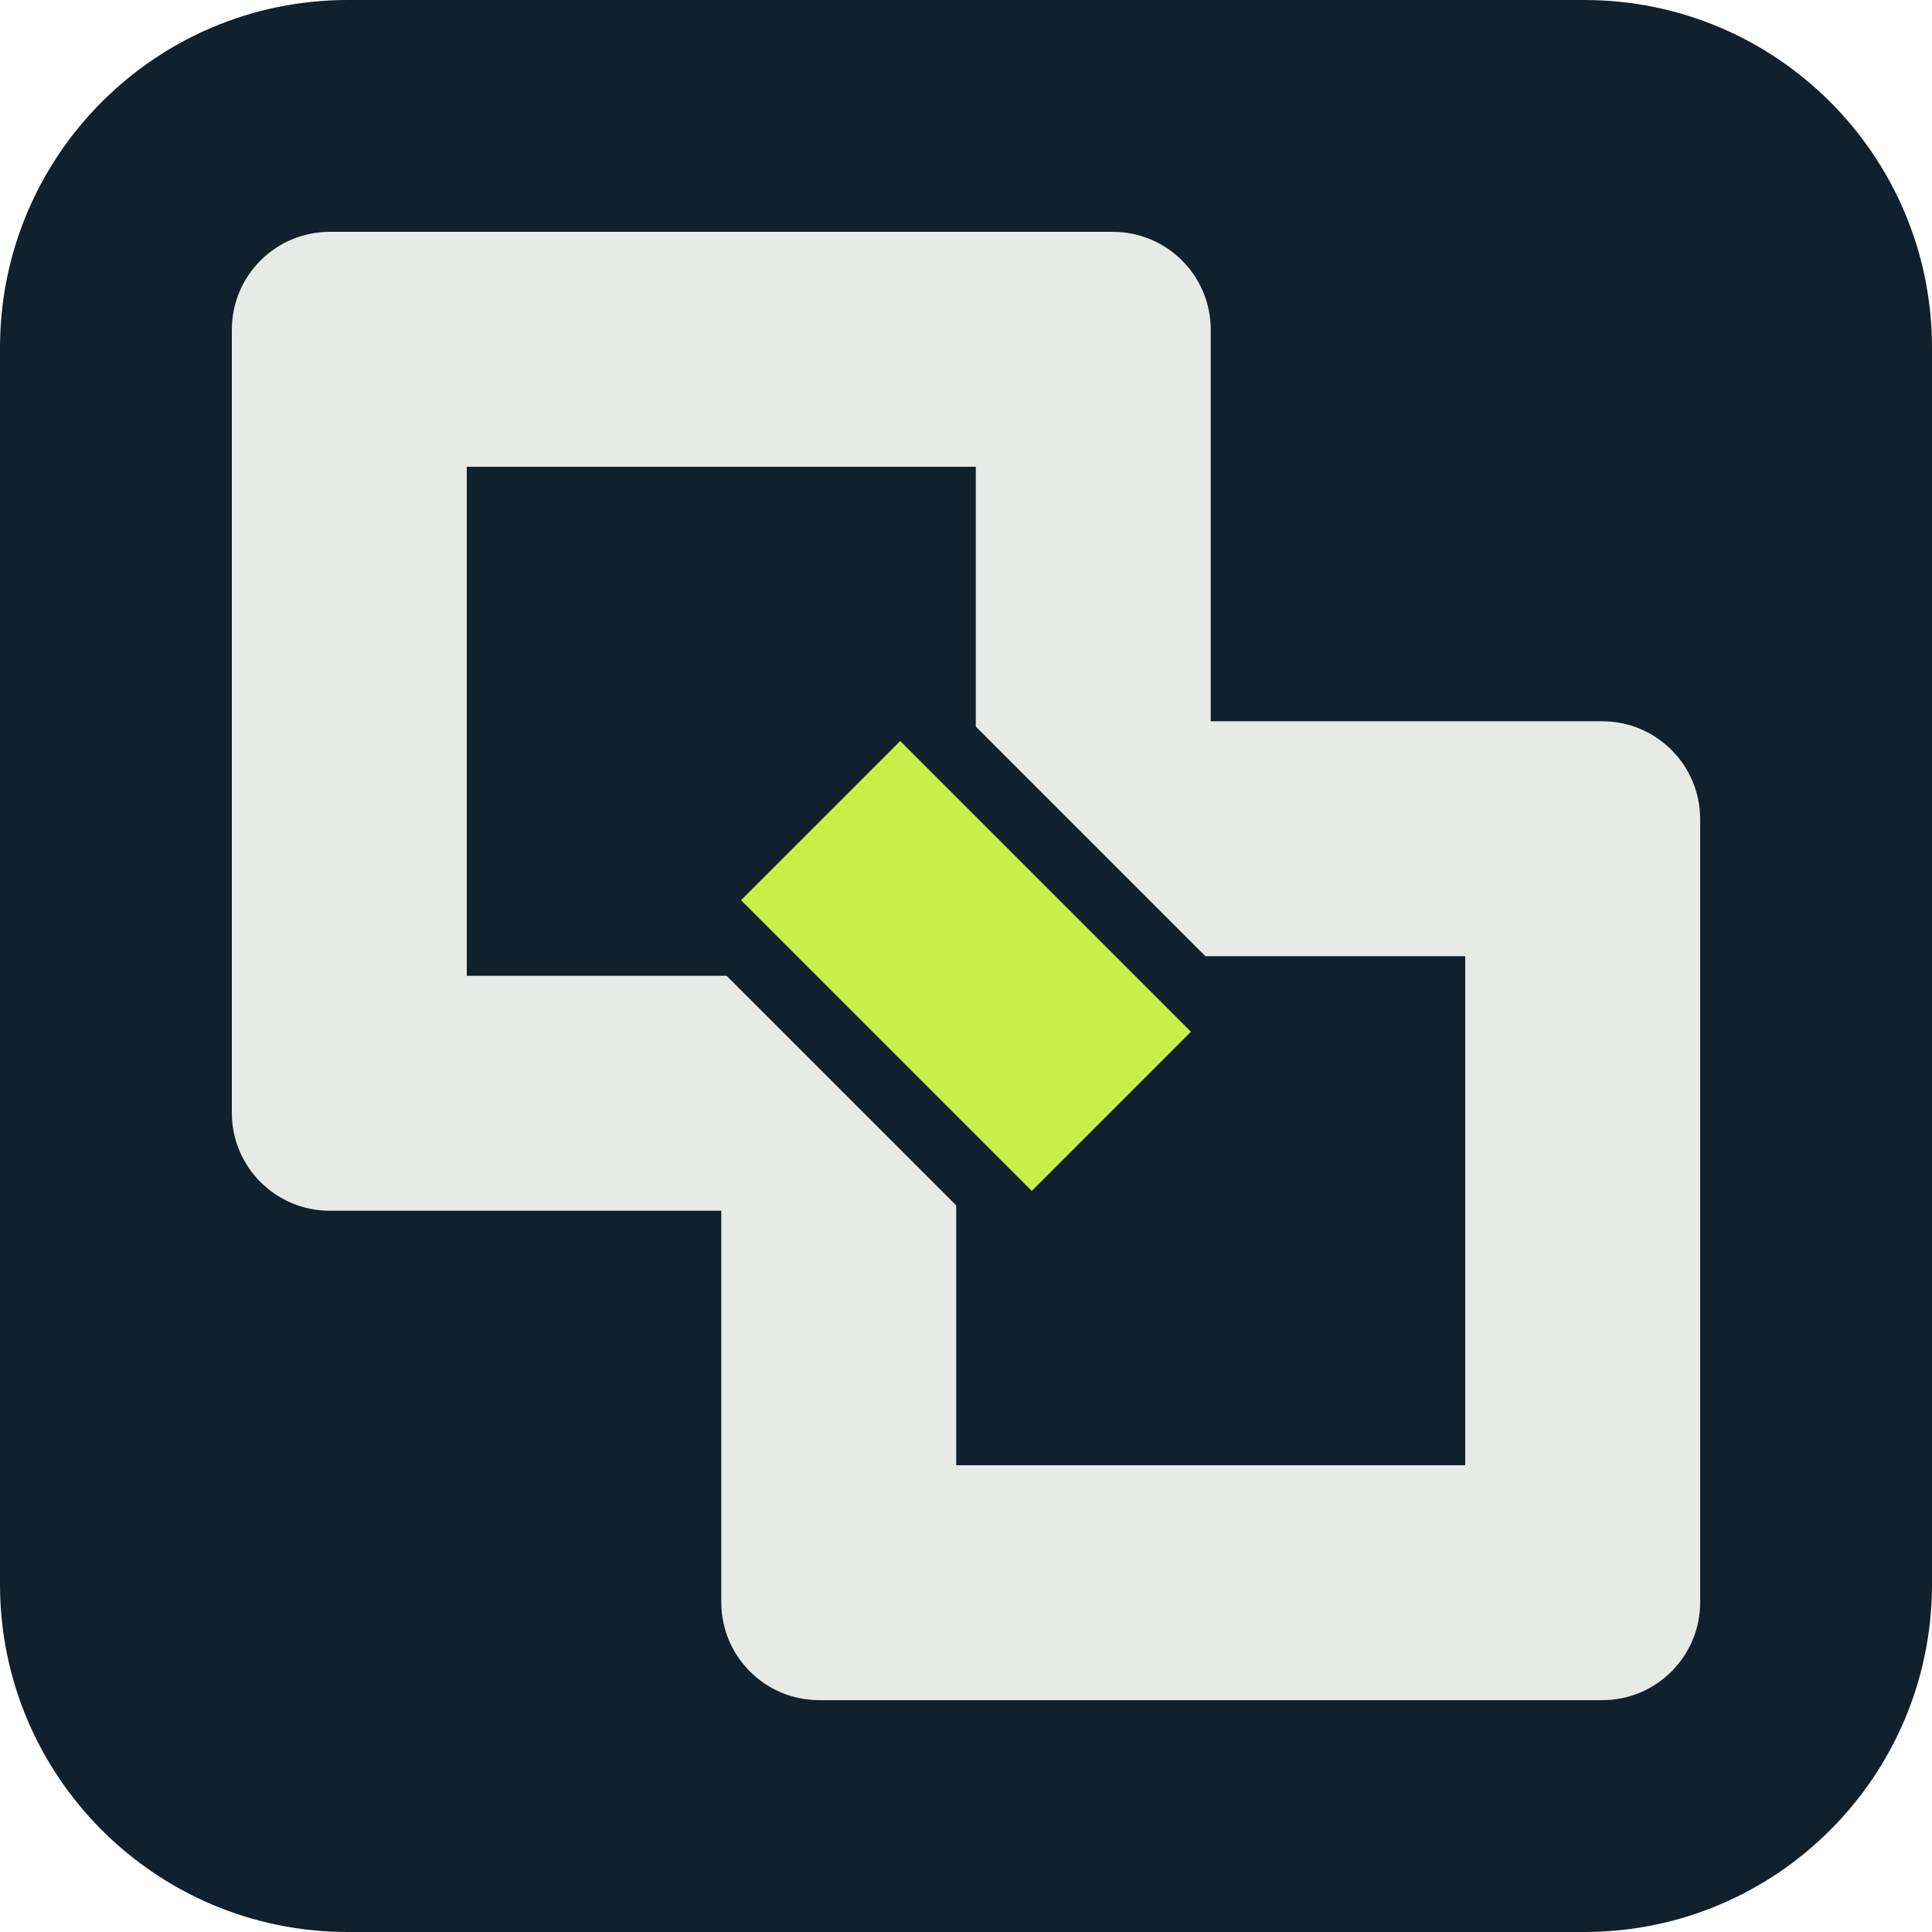
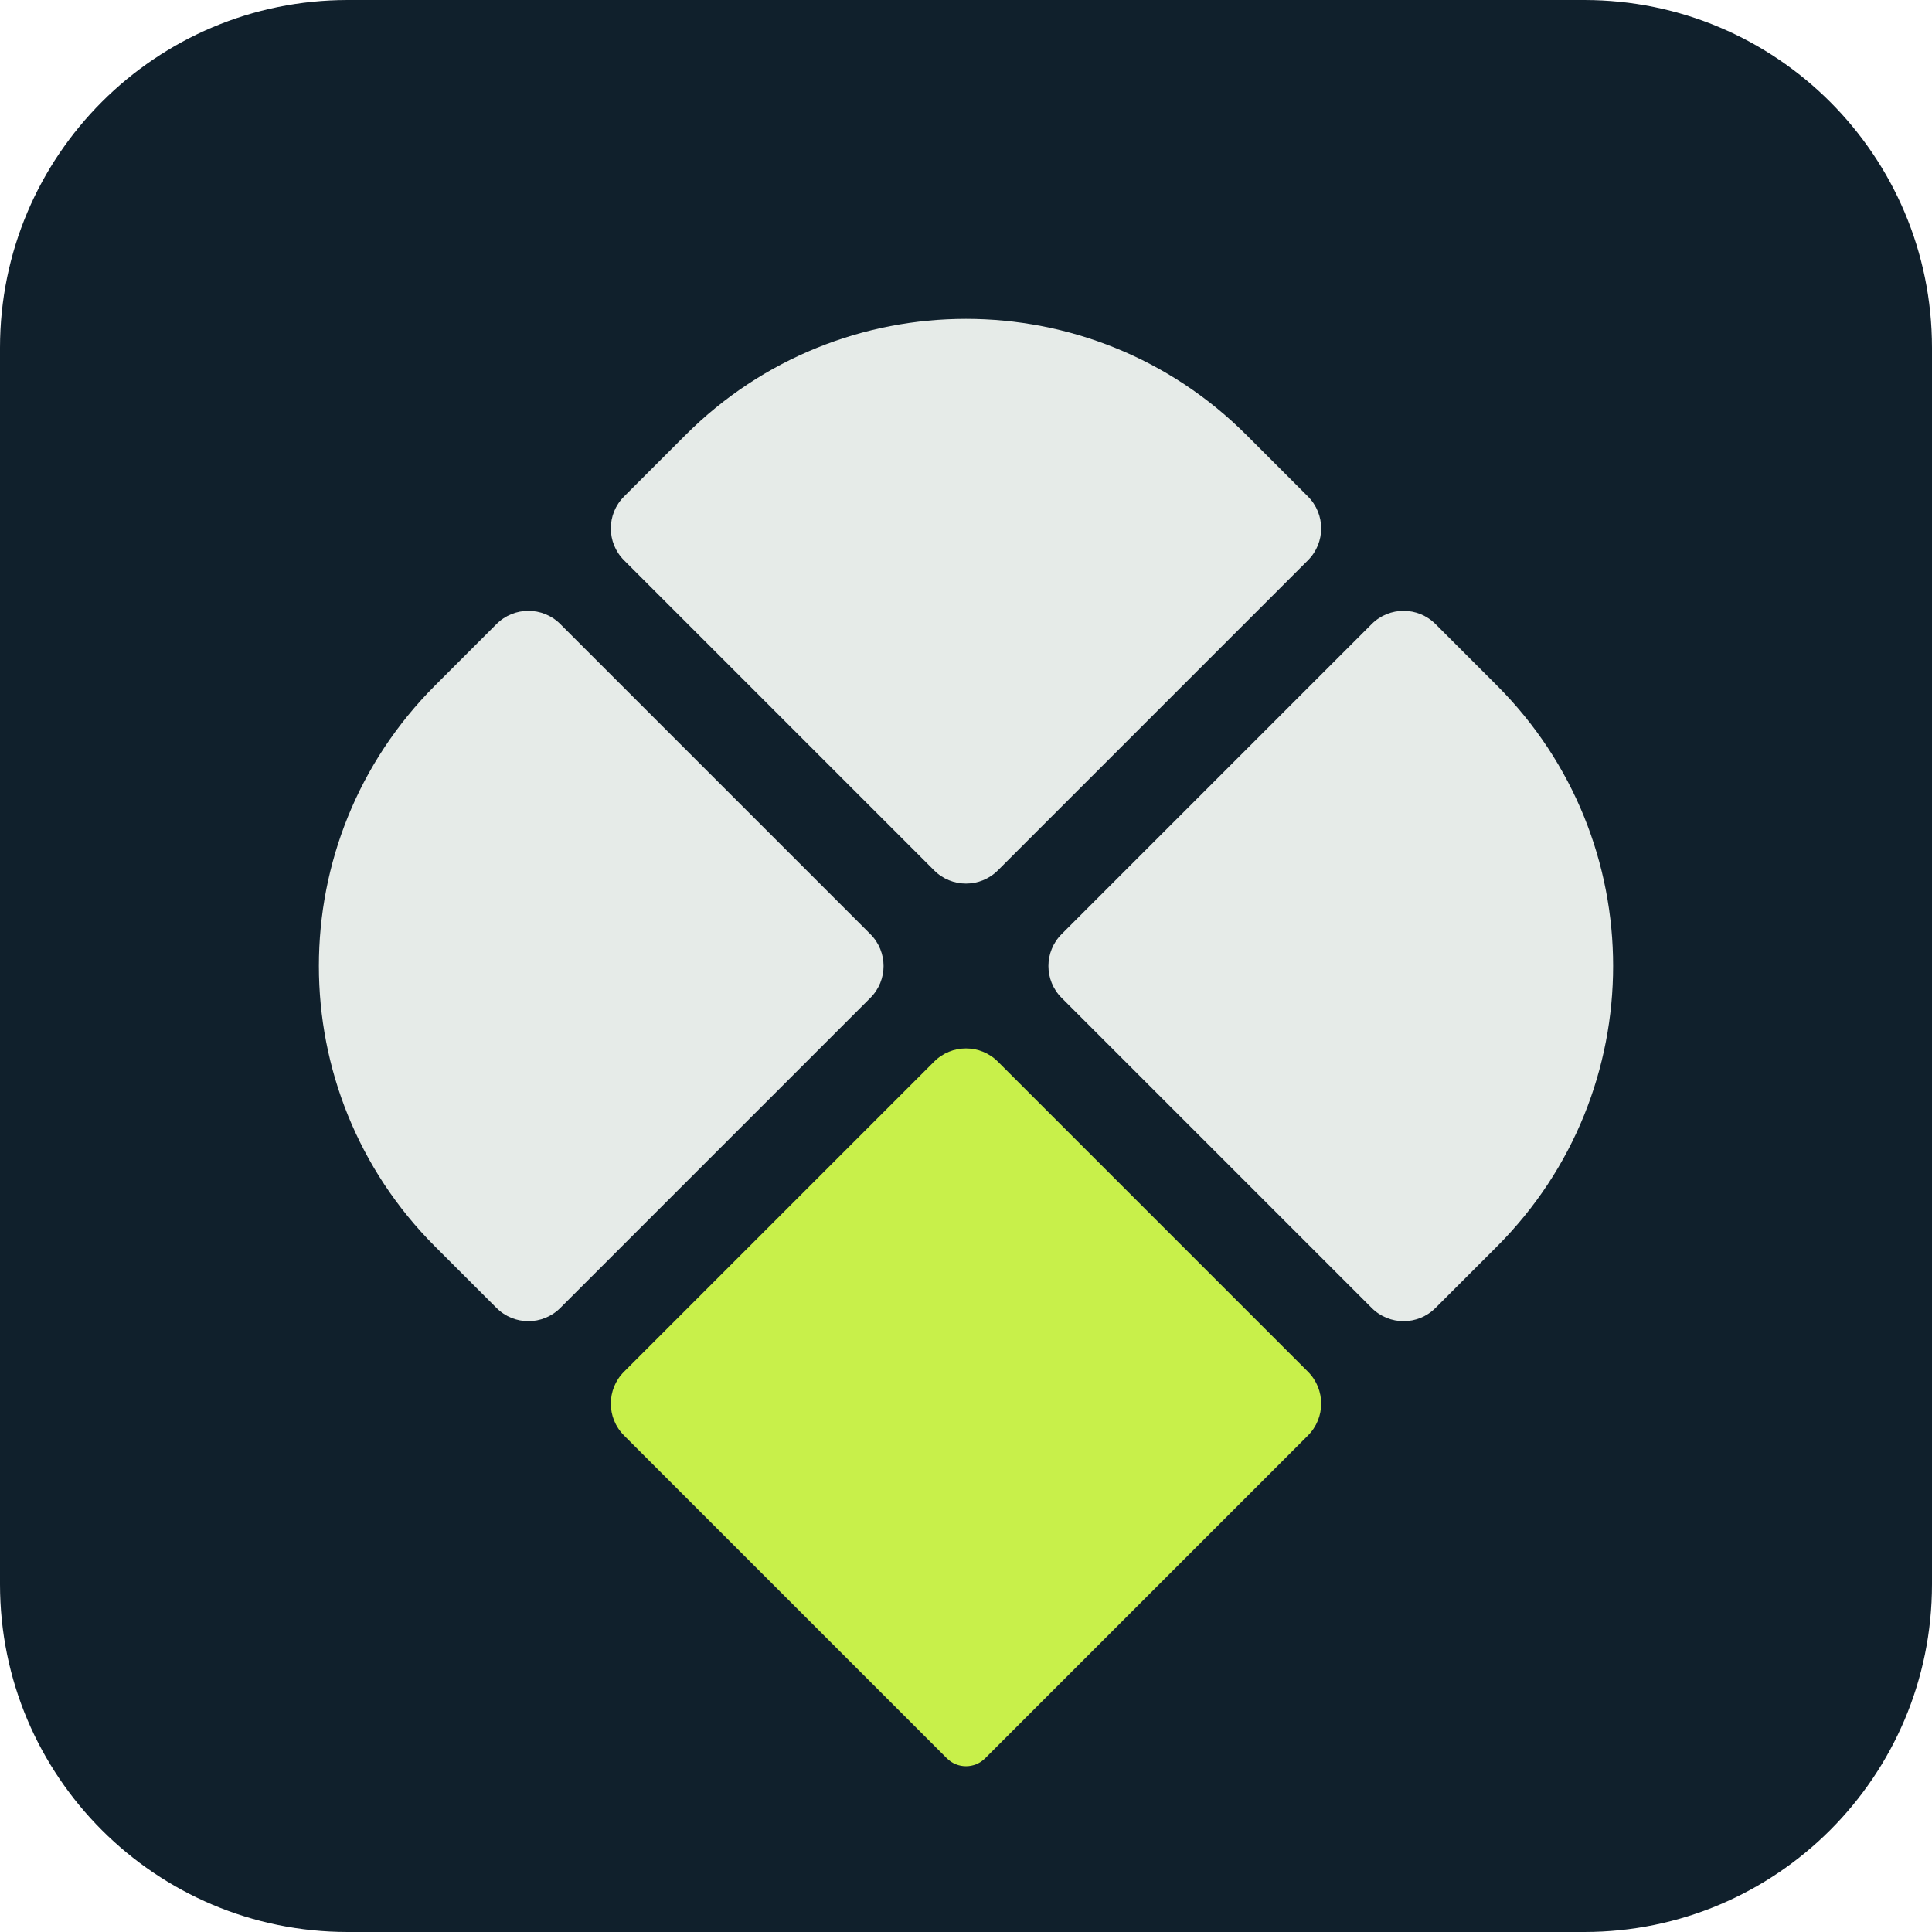
<svg xmlns="http://www.w3.org/2000/svg" viewBox="0 0 100 100">
  <rect width="100" height="100" rx="18" fill="#10202c" />
-   <svg x="12" y="12" width="76" height="76" viewBox="0 0 150 150" color="#e6ebe8">
-     <path d="M10 0 H90 A10 10 0 0 1 100 10 V50 H140 A10 10 0 0 1 150 60 V140 A10 10 0 0 1 140 150 H60 A10 10 0 0 1 50 140 V100 H10 A10 10 0 0 1 0 90 V10 A10 10 0 0 1 10 0 Z M24 24 H76 V50.54 L99.46 74 H126 V126 H74 V99.46 L50.54 76 H24 Z" fill="currentColor" fill-rule="evenodd" />
-     <path d="M52.02 68.28 L68.28 52.02 L97.98 81.72 L81.72 97.98 Z" fill="#c8f04a" />
+   <svg x="8" y="8" width="84" height="84" viewBox="0 0 90 90" color="#e6ebe8">
+     <g transform="rotate(45 45.0 45.0)">
+       <path d="M35.18 13.18 H40 A2.5 2.5 0 0 1 42.5 15.68 V40 A2.5 2.5 0 0 1 40 42.5 H15.68 A2.5 2.5 0 0 1 13.18 40 V35.18 A22 22 0 0 1 35.18 13.18 Z" fill="currentColor" />
+       <path d="M50 13.18 H54.82 A22 22 0 0 1 76.82 35.18 V40 A2.5 2.5 0 0 1 74.32 42.5 H50 A2.5 2.5 0 0 1 47.5 40 V15.68 A2.5 2.5 0 0 1 50 13.18 Z" fill="currentColor" />
+       <path d="M15.68 47.5 H40 A2.5 2.5 0 0 1 42.5 50 V74.32 A2.5 2.5 0 0 1 40 76.82 H35.18 A22 22 0 0 1 13.18 54.82 V50 A2.5 2.5 0 0 1 15.68 47.5 Z" fill="currentColor" />
+       <path d="M50 47.5 H74.32 A2.5 2.5 0 0 1 76.82 50 V75.32 A1.5 1.5 0 0 1 75.32 76.82 H50 A2.5 2.5 0 0 1 47.5 74.32 V50 A2.5 2.5 0 0 1 50 47.5 Z" fill="#c8f04a" />
+     </g>
  </svg>
</svg>
